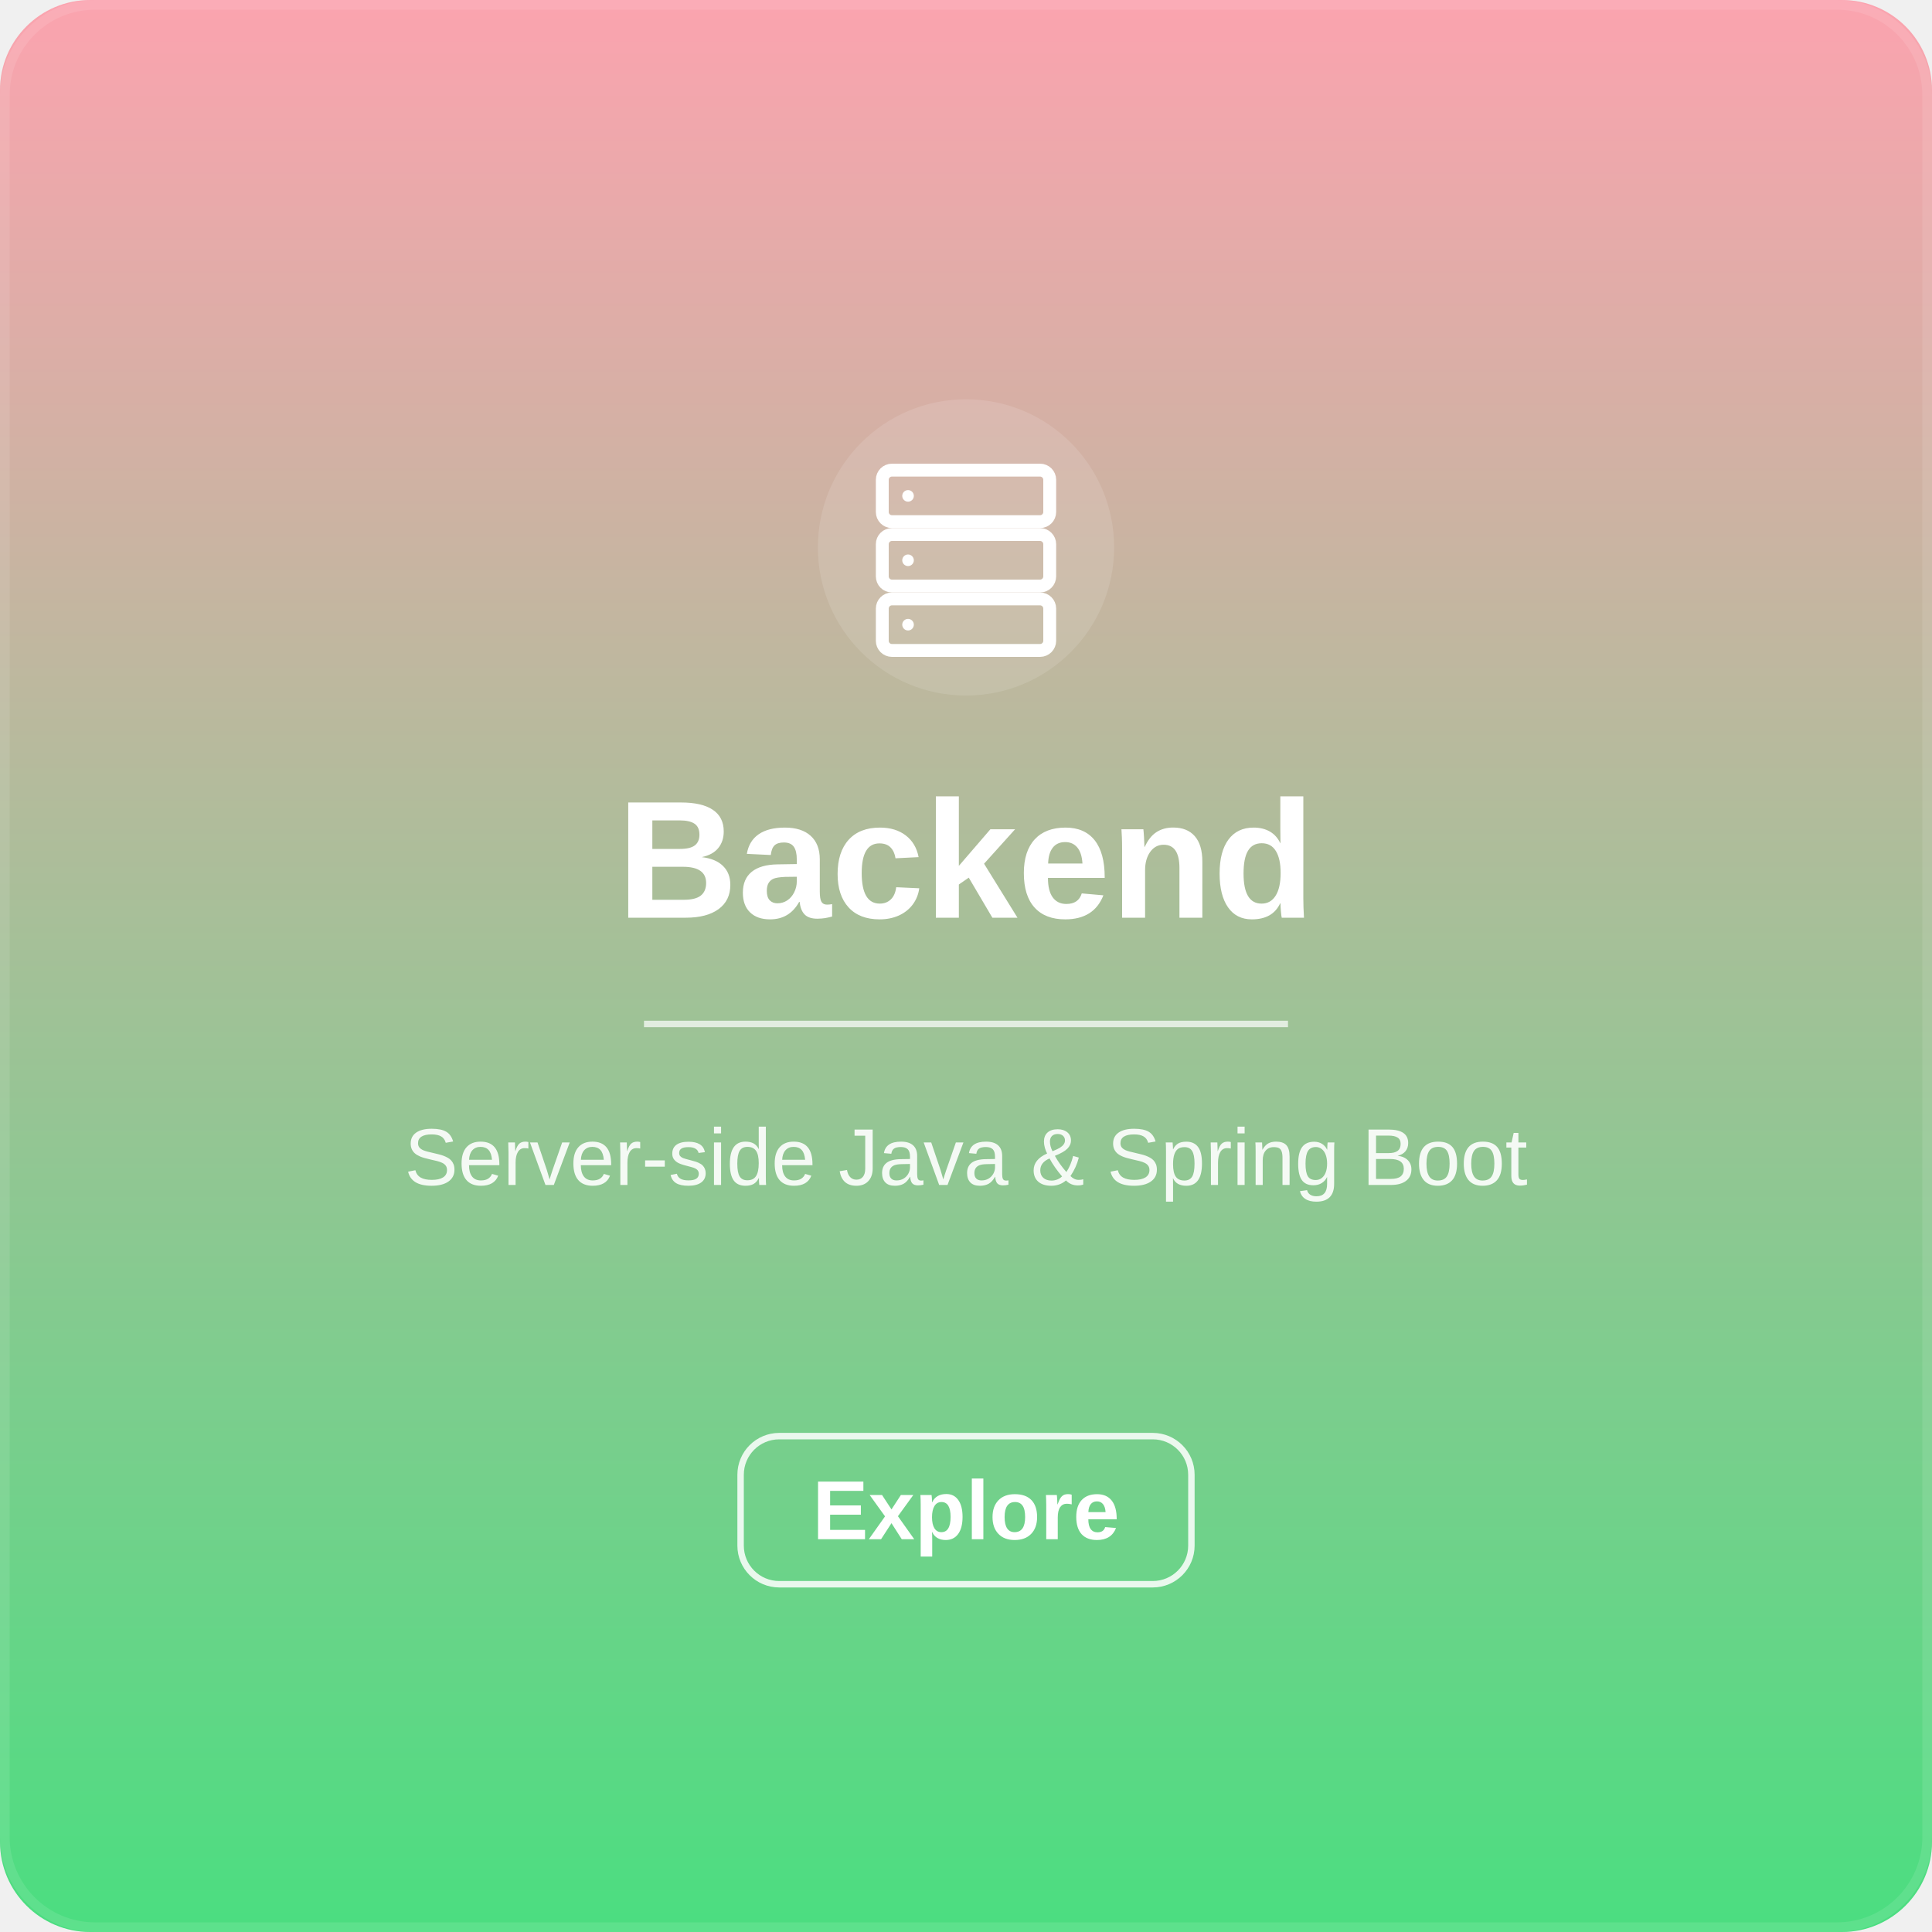
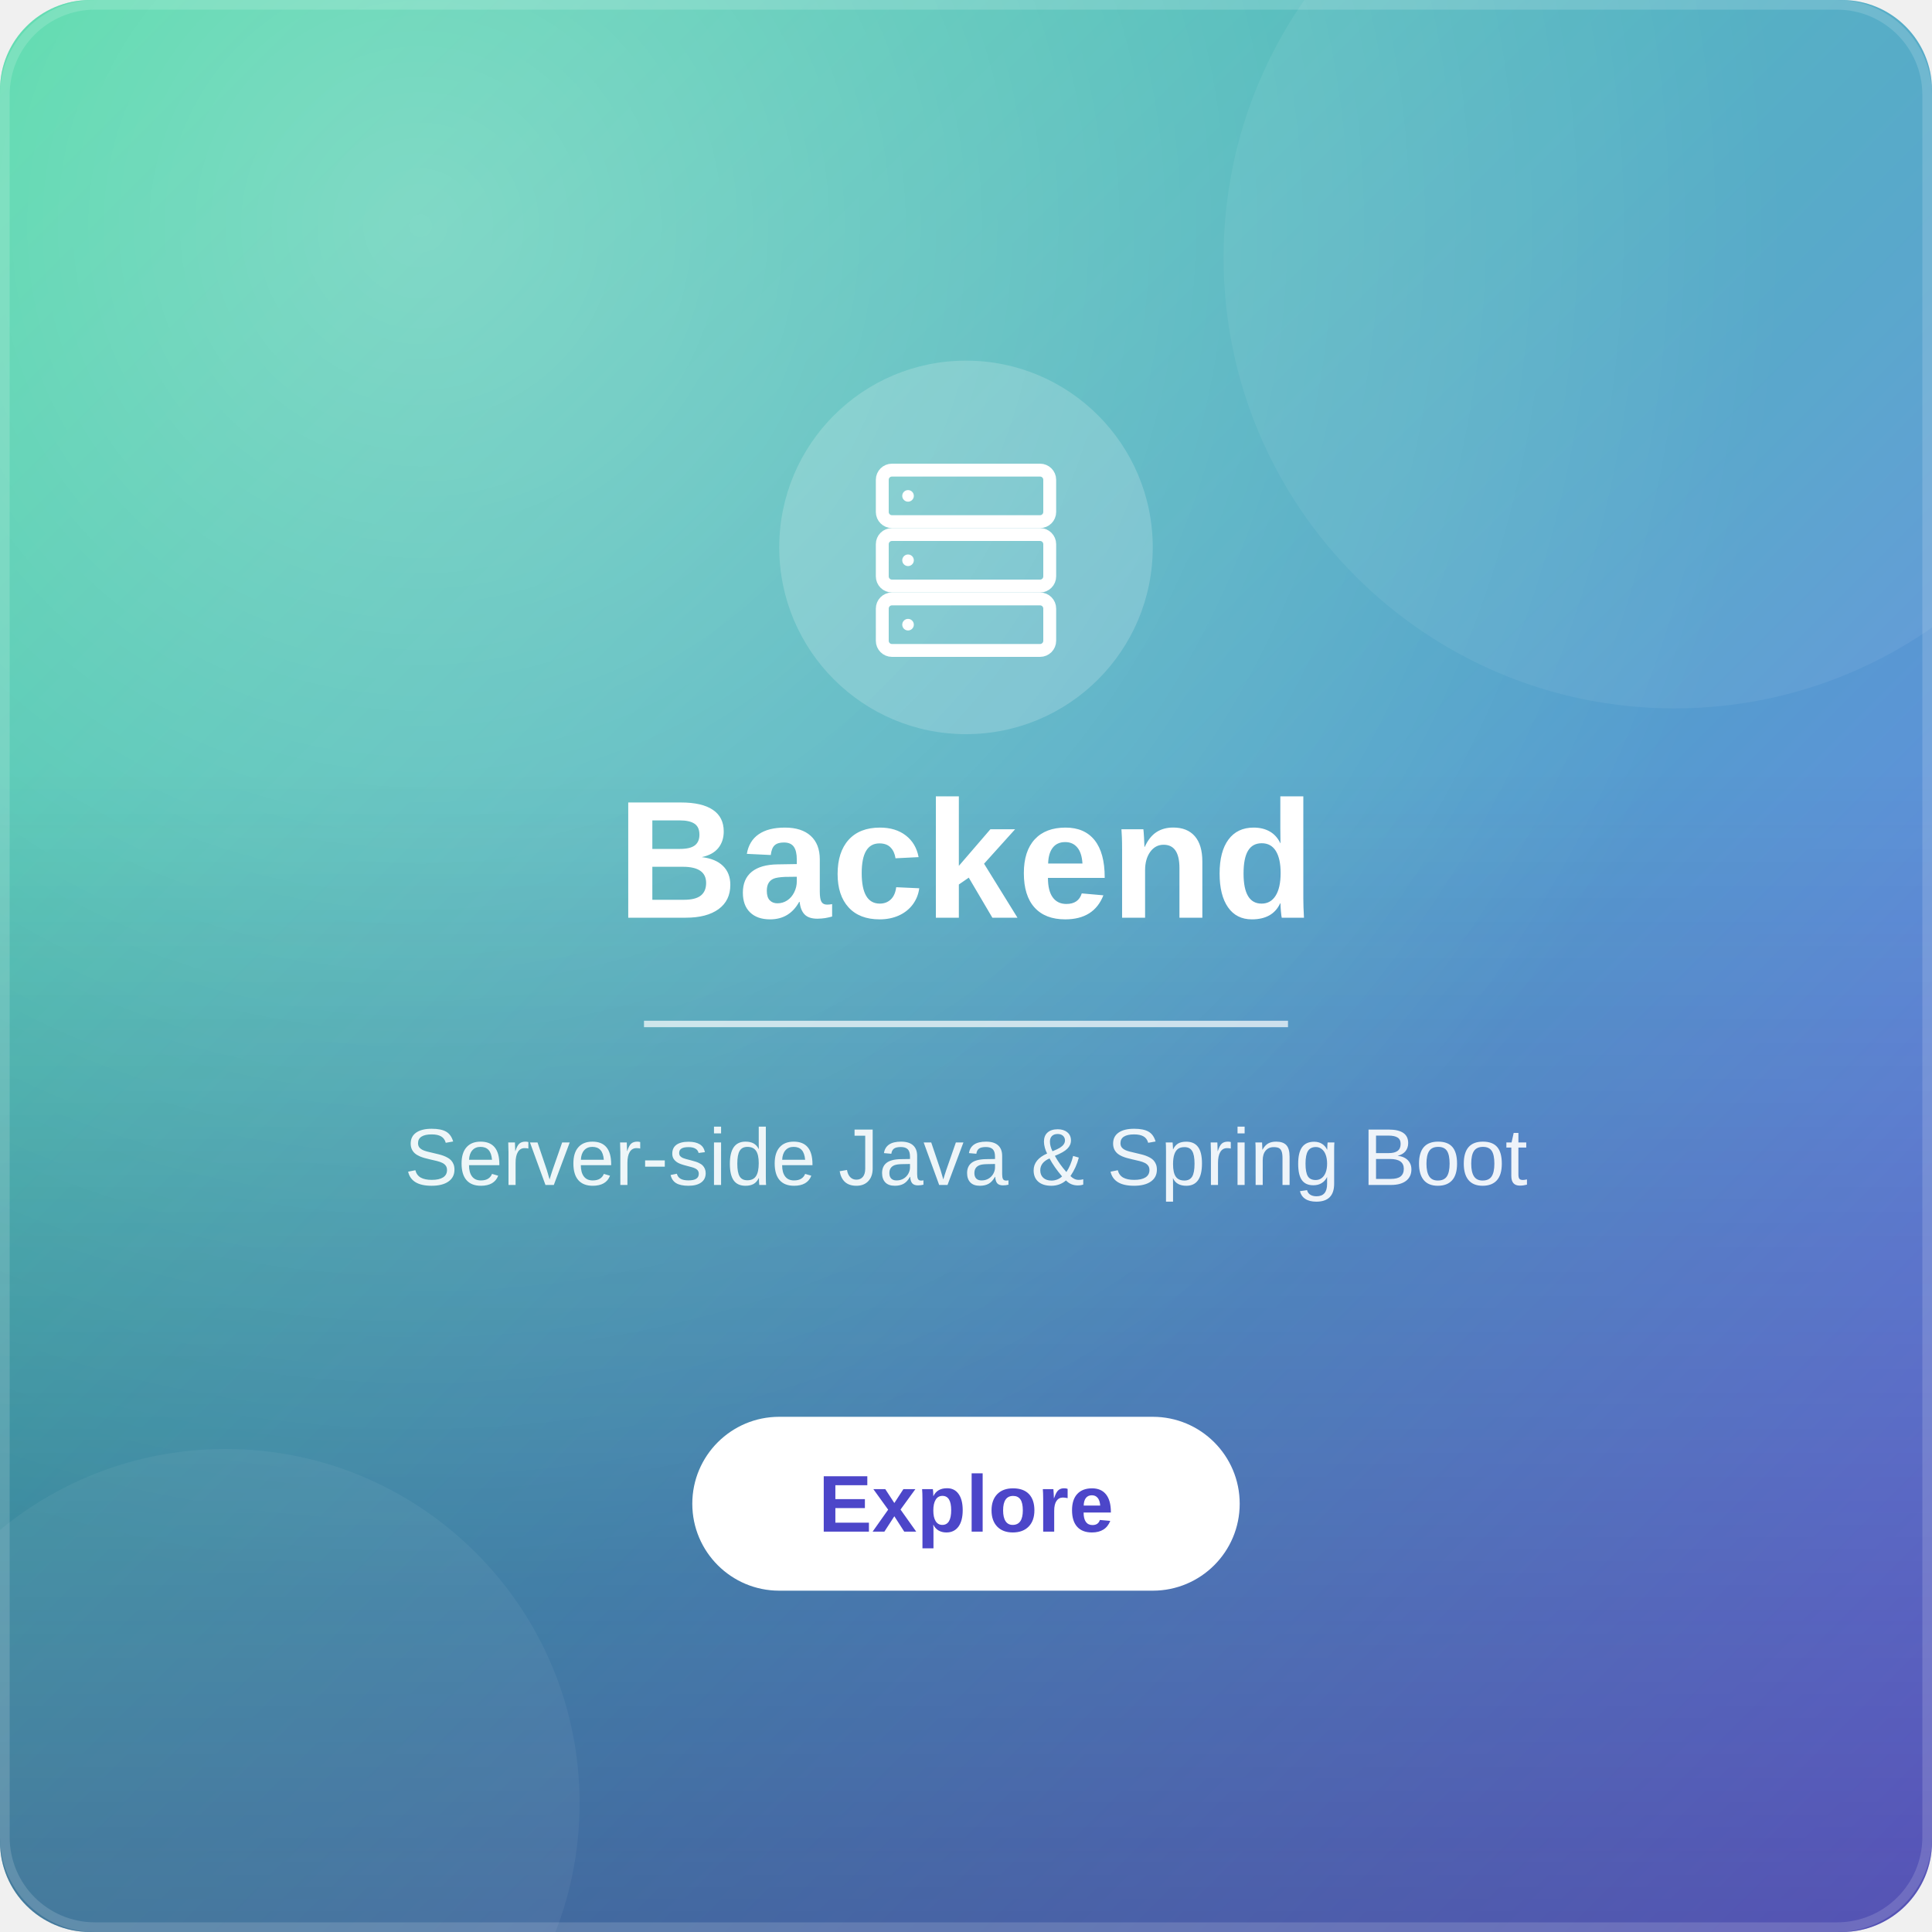
<svg xmlns="http://www.w3.org/2000/svg" width="600" height="600" viewBox="0 0 600 600">
  <defs>
-     <linearGradient id="bgGradient" x1="0%" y1="0%" x2="0%" y2="100%">
-       <stop offset="0%" stop-color="#FCA3AF" />
-       <stop offset="100%" stop-color="#4ade80" />
+     <linearGradient id="bgGradient" x1="0%" y1="0%" x2="100%" y2="100%">
+       <stop offset="0%" stop-color="#34d399" />
+       <stop offset="55%" stop-color="#4fa3c8" />
+       <stop offset="100%" stop-color="#7873f5" />
+     </linearGradient>
+     <radialGradient id="bgGlow" cx="22%" cy="12%" r="70%">
+       <stop offset="0%" stop-color="#FFFFFF" stop-opacity="0.35" />
+       <stop offset="100%" stop-color="#FFFFFF" stop-opacity="0" />
+     </radialGradient>
+     <linearGradient id="bgScrim" x1="0" y1="0" x2="0" y2="1">
+       <stop offset="40%" stop-color="#1e1b4b" stop-opacity="0" />
+       <stop offset="100%" stop-color="#1e1b4b" stop-opacity="0.38" />
    </linearGradient>
    <clipPath id="cardClip">
      <rect x="0" y="0" width="600" height="600" rx="28" ry="28" />
    </clipPath>
  </defs>
  <g clip-path="url(#cardClip)">
-     <rect x="0" y="0" width="600" height="600" fill="url(#bgGradient)" />
-     <circle cx="300" cy="170" r="46" fill="#FFFFFF" opacity="0.12" />
+     <g class="card-bg">
+       <rect width="600" height="600" fill="url(#bgGradient)" />
+       <rect width="600" height="600" fill="url(#bgGlow)" />
+       <rect width="600" height="600" fill="url(#bgScrim)" />
+       <circle cx="520" cy="80" r="140" fill="#FFFFFF" opacity="0.06" />
+       <circle cx="70" cy="560" r="110" fill="#FFFFFF" opacity="0.05" />
+     </g>
+     <circle cx="300" cy="170" r="58" fill="#FFFFFF" opacity="0.18" />
    <g transform="translate(300,170)">
      <g fill="none" stroke="#FFFFFF" stroke-width="4" stroke-linejoin="round" stroke-linecap="round">
        <rect x="-26" y="-24" width="52" height="16" rx="3" />
        <rect x="-26" y="-4" width="52" height="16" rx="3" />
        <rect x="-26" y="16" width="52" height="16" rx="3" />
      </g>
      <g fill="#FFFFFF" stroke="none">
        <circle cx="-18" cy="-16" r="1.8" />
        <circle cx="-18" cy="4" r="1.8" />
        <circle cx="-18" cy="24" r="1.8" />
      </g>
    </g>
    <text x="300" y="285" text-anchor="middle" font-family="Arial, Helvetica, sans-serif" font-weight="800" font-size="52" fill="#FFFFFF">Backend</text>
    <line x1="200" y1="318" x2="400" y2="318" stroke="#FFFFFF" stroke-width="2" opacity="0.7" />
    <text x="300" y="368" text-anchor="middle" font-family="Arial, Helvetica, sans-serif" font-weight="400" font-size="25" fill="#FFFFFF" opacity="0.9">Server-side Java &amp; Spring Boot</text>
-     <rect x="230" y="446" width="140" height="46" rx="12" ry="12" fill="none" stroke="#FFFFFF" stroke-width="2" opacity="0.85" />
-     <text x="300" y="469" text-anchor="middle" dominant-baseline="central" font-family="Arial, Helvetica, sans-serif" font-weight="700" font-size="26" fill="#FFFFFF">Explore</text>
+     <rect x="215" y="440" width="170" height="54" rx="27" ry="27" fill="#FFFFFF" />
+     <text x="300" y="467" text-anchor="middle" dominant-baseline="central" font-family="Arial, Helvetica, sans-serif" font-weight="700" font-size="25" fill="#4c46c9">Explore</text>
  </g>
-   <rect x="1.5" y="1.5" width="597" height="597" rx="28" ry="28" fill="none" stroke="#FFFFFF" stroke-opacity="0.1" stroke-width="3" />
+   <rect x="1.5" y="1.5" width="597" height="597" rx="28" ry="28" fill="none" stroke="#FFFFFF" stroke-opacity="0.15" stroke-width="3" />
</svg>
